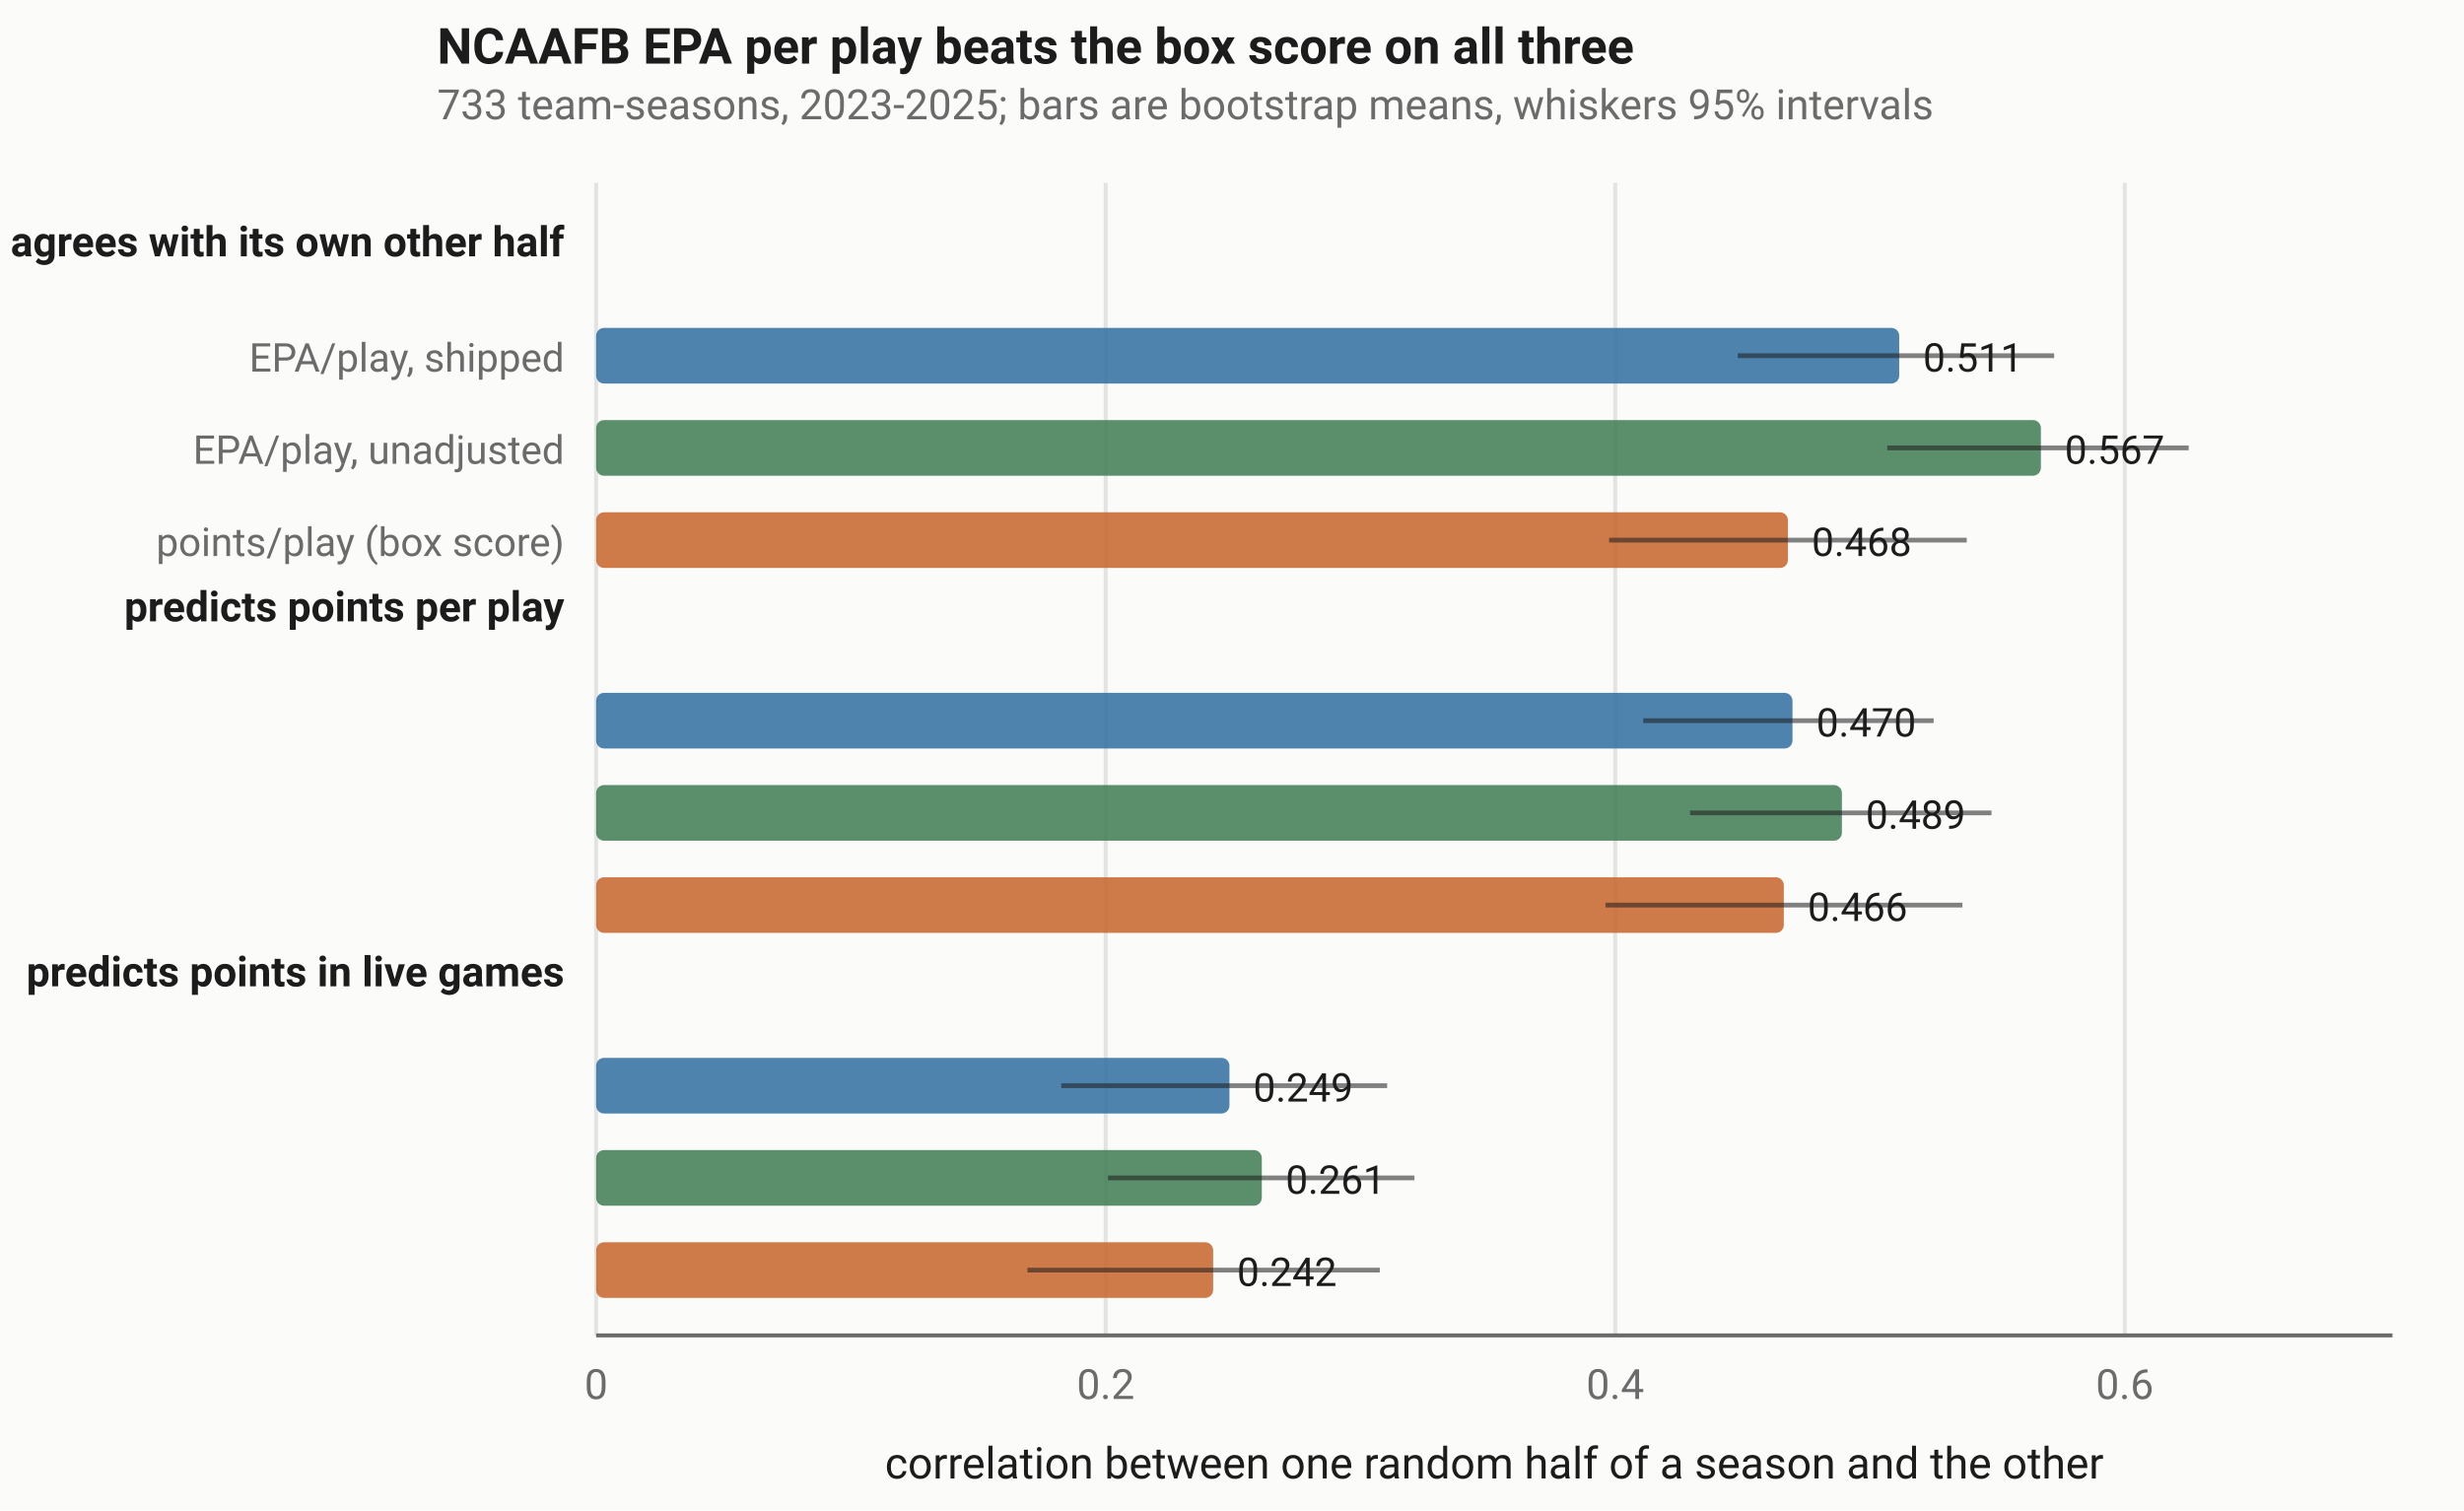
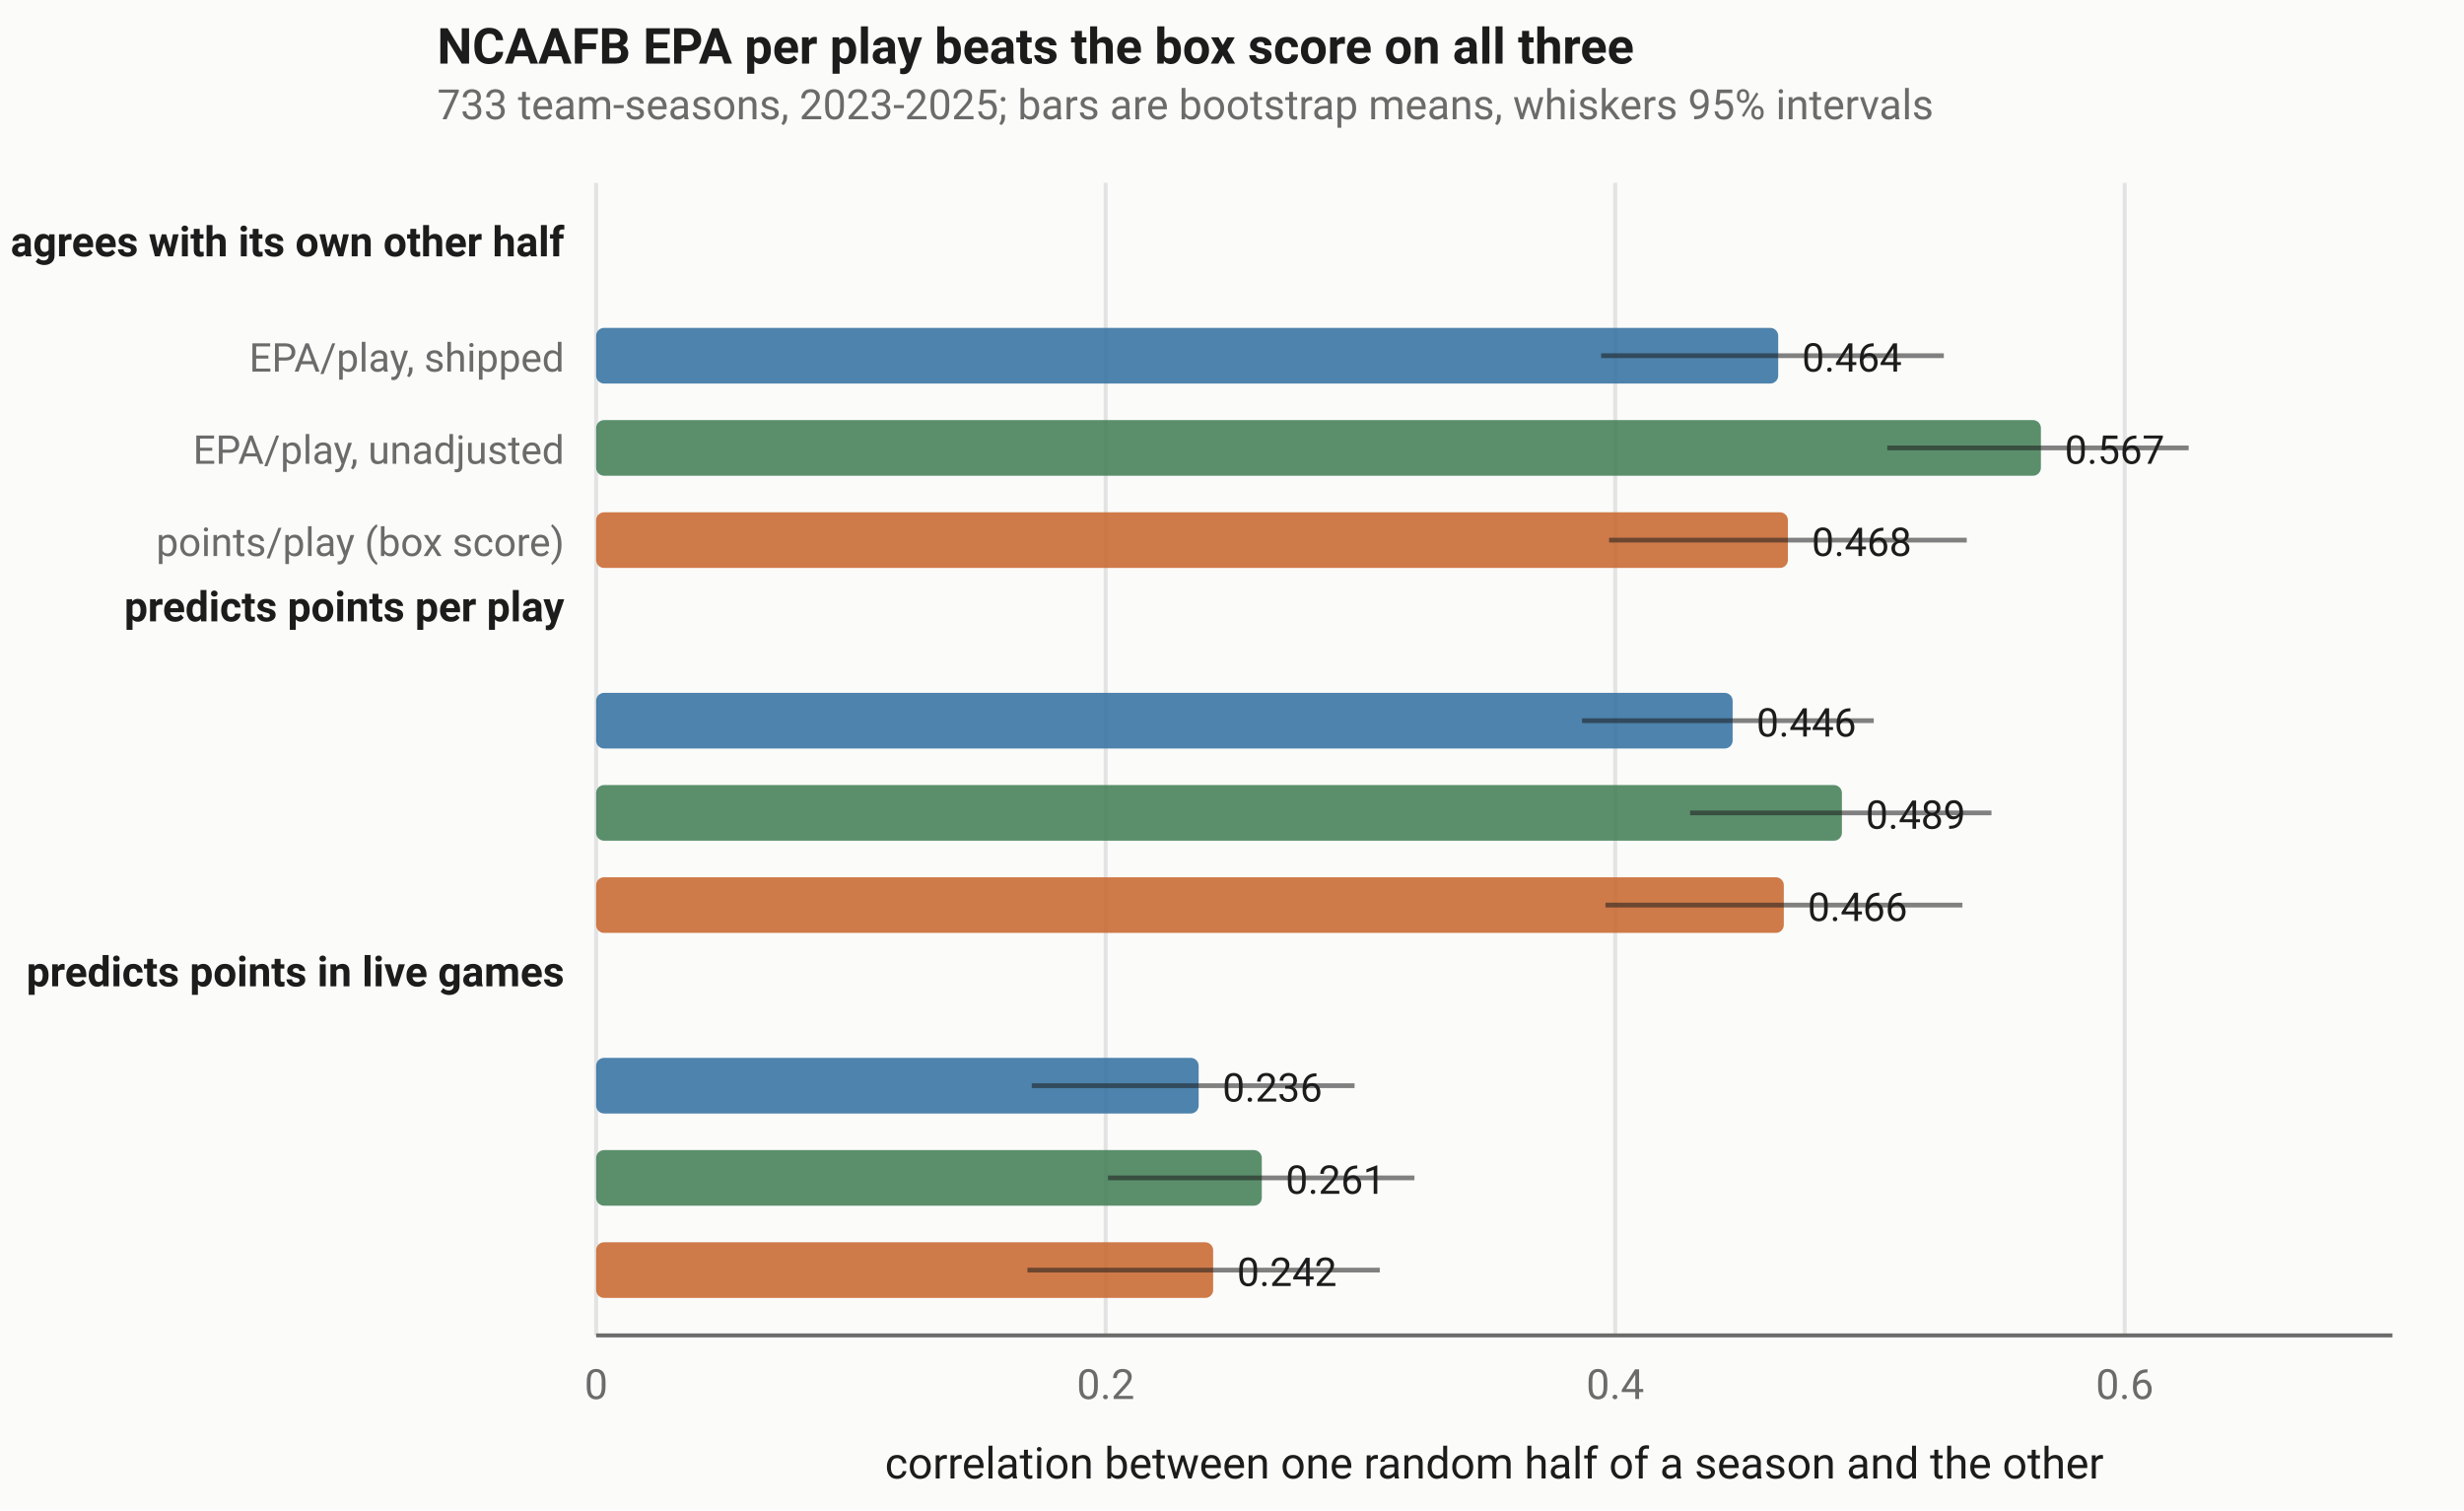
<svg xmlns="http://www.w3.org/2000/svg" width="620" height="380" viewBox="0 0 620 380" role="img" aria-label="NCAAFB EPA per play beats the box score on all three">
  <rect width="620" height="380" fill="#fbfbfa" />
  <text x="110" y="16" font-family="ui-sans-serif, -apple-system, 'Segoe UI', Roboto, 'Helvetica Neue', Arial, sans-serif" font-size="12.5" font-weight="600" fill="#1c1c1c">NCAAFB EPA per play beats the box score on all three</text>
  <text x="110" y="30" font-family="ui-sans-serif, -apple-system, 'Segoe UI', Roboto, 'Helvetica Neue', Arial, sans-serif" font-size="10.5" fill="#6b6b6b">733 team-seasons, 2023-2025; bars are bootstrap means, whiskers 95% intervals</text>
  <line x1="150.00" y1="46" x2="150.00" y2="336" stroke="#e3e3e3" stroke-width="1" />
  <text x="150.00" y="352.00" font-family="ui-sans-serif, -apple-system, 'Segoe UI', Roboto, 'Helvetica Neue', Arial, sans-serif" font-size="10.5" fill="#6b6b6b" text-anchor="middle" font-weight="400">0</text>
  <line x1="278.21" y1="46" x2="278.21" y2="336" stroke="#e3e3e3" stroke-width="1" />
  <text x="278.21" y="352.00" font-family="ui-sans-serif, -apple-system, 'Segoe UI', Roboto, 'Helvetica Neue', Arial, sans-serif" font-size="10.5" fill="#6b6b6b" text-anchor="middle" font-weight="400">0.2</text>
  <line x1="406.42" y1="46" x2="406.42" y2="336" stroke="#e3e3e3" stroke-width="1" />
  <text x="406.42" y="352.00" font-family="ui-sans-serif, -apple-system, 'Segoe UI', Roboto, 'Helvetica Neue', Arial, sans-serif" font-size="10.5" fill="#6b6b6b" text-anchor="middle" font-weight="400">0.4</text>
  <line x1="534.63" y1="46" x2="534.63" y2="336" stroke="#e3e3e3" stroke-width="1" />
  <text x="534.63" y="352.00" font-family="ui-sans-serif, -apple-system, 'Segoe UI', Roboto, 'Helvetica Neue', Arial, sans-serif" font-size="10.5" fill="#6b6b6b" text-anchor="middle" font-weight="400">0.6</text>
  <line x1="150" y1="336" x2="602" y2="336" stroke="#6b6b6b" stroke-width="1" />
  <text x="376.00" y="372.00" font-family="ui-sans-serif, -apple-system, 'Segoe UI', Roboto, 'Helvetica Neue', Arial, sans-serif" font-size="11" fill="#1c1c1c" text-anchor="middle" font-weight="400">correlation between one random half of a season and the other</text>
  <text x="142.00" y="64.50" font-family="ui-sans-serif, -apple-system, 'Segoe UI', Roboto, 'Helvetica Neue', Arial, sans-serif" font-size="10.5" fill="#1c1c1c" text-anchor="end" font-weight="600">agrees with its own other half</text>
-   <rect x="150.00" y="82.50" width="327.89" height="14" fill="#2f6f9f" opacity="0.85" rx="2" />
-   <line x1="437.25" y1="89.50" x2="516.87" y2="89.50" stroke="#1c1c1c" stroke-width="1.2" opacity="0.55" />
-   <text x="483.89" y="93.50" font-family="ui-sans-serif, -apple-system, 'Segoe UI', Roboto, 'Helvetica Neue', Arial, sans-serif" font-size="10" fill="#1c1c1c" text-anchor="start" font-weight="400">0.511</text>
+   <rect x="150.00" y="82.50" width="297.44" height="14" fill="#2f6f9f" opacity="0.85" rx="2" />
+   <line x1="402.89" y1="89.50" x2="489.11" y2="89.50" stroke="#1c1c1c" stroke-width="1.2" opacity="0.55" />
+   <text x="453.44" y="93.50" font-family="ui-sans-serif, -apple-system, 'Segoe UI', Roboto, 'Helvetica Neue', Arial, sans-serif" font-size="10" fill="#1c1c1c" text-anchor="start" font-weight="400">0.464</text>
  <text x="142.00" y="93.50" font-family="ui-sans-serif, -apple-system, 'Segoe UI', Roboto, 'Helvetica Neue', Arial, sans-serif" font-size="10" fill="#6b6b6b" text-anchor="end" font-weight="400">EPA/play, shipped</text>
  <rect x="150.00" y="105.70" width="363.54" height="14" fill="#3f7d54" opacity="0.85" rx="2" />
  <line x1="474.88" y1="112.70" x2="550.72" y2="112.70" stroke="#1c1c1c" stroke-width="1.2" opacity="0.55" />
  <text x="519.54" y="116.70" font-family="ui-sans-serif, -apple-system, 'Segoe UI', Roboto, 'Helvetica Neue', Arial, sans-serif" font-size="10" fill="#1c1c1c" text-anchor="start" font-weight="400">0.567</text>
  <text x="142.00" y="116.70" font-family="ui-sans-serif, -apple-system, 'Segoe UI', Roboto, 'Helvetica Neue', Arial, sans-serif" font-size="10" fill="#6b6b6b" text-anchor="end" font-weight="400">EPA/play, unadjusted</text>
  <rect x="150.00" y="128.90" width="299.88" height="14" fill="#c8642a" opacity="0.85" rx="2" />
  <line x1="404.88" y1="135.90" x2="494.88" y2="135.90" stroke="#1c1c1c" stroke-width="1.2" opacity="0.55" />
  <text x="455.88" y="139.90" font-family="ui-sans-serif, -apple-system, 'Segoe UI', Roboto, 'Helvetica Neue', Arial, sans-serif" font-size="10" fill="#1c1c1c" text-anchor="start" font-weight="400">0.468</text>
  <text x="142.00" y="139.90" font-family="ui-sans-serif, -apple-system, 'Segoe UI', Roboto, 'Helvetica Neue', Arial, sans-serif" font-size="10" fill="#6b6b6b" text-anchor="end" font-weight="400">points/play (box score)</text>
  <text x="142.00" y="156.33" font-family="ui-sans-serif, -apple-system, 'Segoe UI', Roboto, 'Helvetica Neue', Arial, sans-serif" font-size="10.5" fill="#1c1c1c" text-anchor="end" font-weight="600">predicts points per play</text>
-   <rect x="150.00" y="174.33" width="301.03" height="14" fill="#2f6f9f" opacity="0.85" rx="2" />
-   <line x1="413.47" y1="181.33" x2="486.55" y2="181.33" stroke="#1c1c1c" stroke-width="1.2" opacity="0.55" />
-   <text x="457.03" y="185.33" font-family="ui-sans-serif, -apple-system, 'Segoe UI', Roboto, 'Helvetica Neue', Arial, sans-serif" font-size="10" fill="#1c1c1c" text-anchor="start" font-weight="400">0.470</text>
+   <rect x="150.00" y="174.33" width="285.97" height="14" fill="#2f6f9f" opacity="0.85" rx="2" />
+   <line x1="398.08" y1="181.33" x2="471.48" y2="181.33" stroke="#1c1c1c" stroke-width="1.2" opacity="0.55" />
+   <text x="441.97" y="185.33" font-family="ui-sans-serif, -apple-system, 'Segoe UI', Roboto, 'Helvetica Neue', Arial, sans-serif" font-size="10" fill="#1c1c1c" text-anchor="start" font-weight="400">0.446</text>
  <rect x="150.00" y="197.53" width="313.47" height="14" fill="#3f7d54" opacity="0.85" rx="2" />
  <line x1="425.26" y1="204.53" x2="501.10" y2="204.53" stroke="#1c1c1c" stroke-width="1.2" opacity="0.55" />
  <text x="469.47" y="208.53" font-family="ui-sans-serif, -apple-system, 'Segoe UI', Roboto, 'Helvetica Neue', Arial, sans-serif" font-size="10" fill="#1c1c1c" text-anchor="start" font-weight="400">0.489</text>
  <rect x="150.00" y="220.73" width="298.85" height="14" fill="#c8642a" opacity="0.85" rx="2" />
  <line x1="403.98" y1="227.73" x2="493.79" y2="227.73" stroke="#1c1c1c" stroke-width="1.2" opacity="0.55" />
  <text x="454.85" y="231.73" font-family="ui-sans-serif, -apple-system, 'Segoe UI', Roboto, 'Helvetica Neue', Arial, sans-serif" font-size="10" fill="#1c1c1c" text-anchor="start" font-weight="400">0.466</text>
  <text x="142.00" y="248.17" font-family="ui-sans-serif, -apple-system, 'Segoe UI', Roboto, 'Helvetica Neue', Arial, sans-serif" font-size="10.5" fill="#1c1c1c" text-anchor="end" font-weight="600">predicts points in live games</text>
-   <rect x="150.00" y="266.17" width="159.36" height="14" fill="#2f6f9f" opacity="0.85" rx="2" />
-   <line x1="267.05" y1="273.17" x2="349.04" y2="273.17" stroke="#1c1c1c" stroke-width="1.2" opacity="0.55" />
-   <text x="315.36" y="277.17" font-family="ui-sans-serif, -apple-system, 'Segoe UI', Roboto, 'Helvetica Neue', Arial, sans-serif" font-size="10" fill="#1c1c1c" text-anchor="start" font-weight="400">0.249</text>
+   <rect x="150.00" y="266.17" width="151.61" height="14" fill="#2f6f9f" opacity="0.85" rx="2" />
+   <line x1="259.62" y1="273.17" x2="340.84" y2="273.17" stroke="#1c1c1c" stroke-width="1.2" opacity="0.55" />
+   <text x="307.61" y="277.17" font-family="ui-sans-serif, -apple-system, 'Segoe UI', Roboto, 'Helvetica Neue', Arial, sans-serif" font-size="10" fill="#1c1c1c" text-anchor="start" font-weight="400">0.236</text>
  <rect x="150.00" y="289.37" width="167.50" height="14" fill="#3f7d54" opacity="0.85" rx="2" />
  <line x1="278.79" y1="296.37" x2="355.90" y2="296.37" stroke="#1c1c1c" stroke-width="1.2" opacity="0.55" />
  <text x="323.50" y="300.37" font-family="ui-sans-serif, -apple-system, 'Segoe UI', Roboto, 'Helvetica Neue', Arial, sans-serif" font-size="10" fill="#1c1c1c" text-anchor="start" font-weight="400">0.261</text>
  <rect x="150.00" y="312.57" width="155.26" height="14" fill="#c8642a" opacity="0.85" rx="2" />
  <line x1="258.53" y1="319.57" x2="347.19" y2="319.57" stroke="#1c1c1c" stroke-width="1.2" opacity="0.55" />
  <text x="311.26" y="323.57" font-family="ui-sans-serif, -apple-system, 'Segoe UI', Roboto, 'Helvetica Neue', Arial, sans-serif" font-size="10" fill="#1c1c1c" text-anchor="start" font-weight="400">0.242</text>
</svg>
